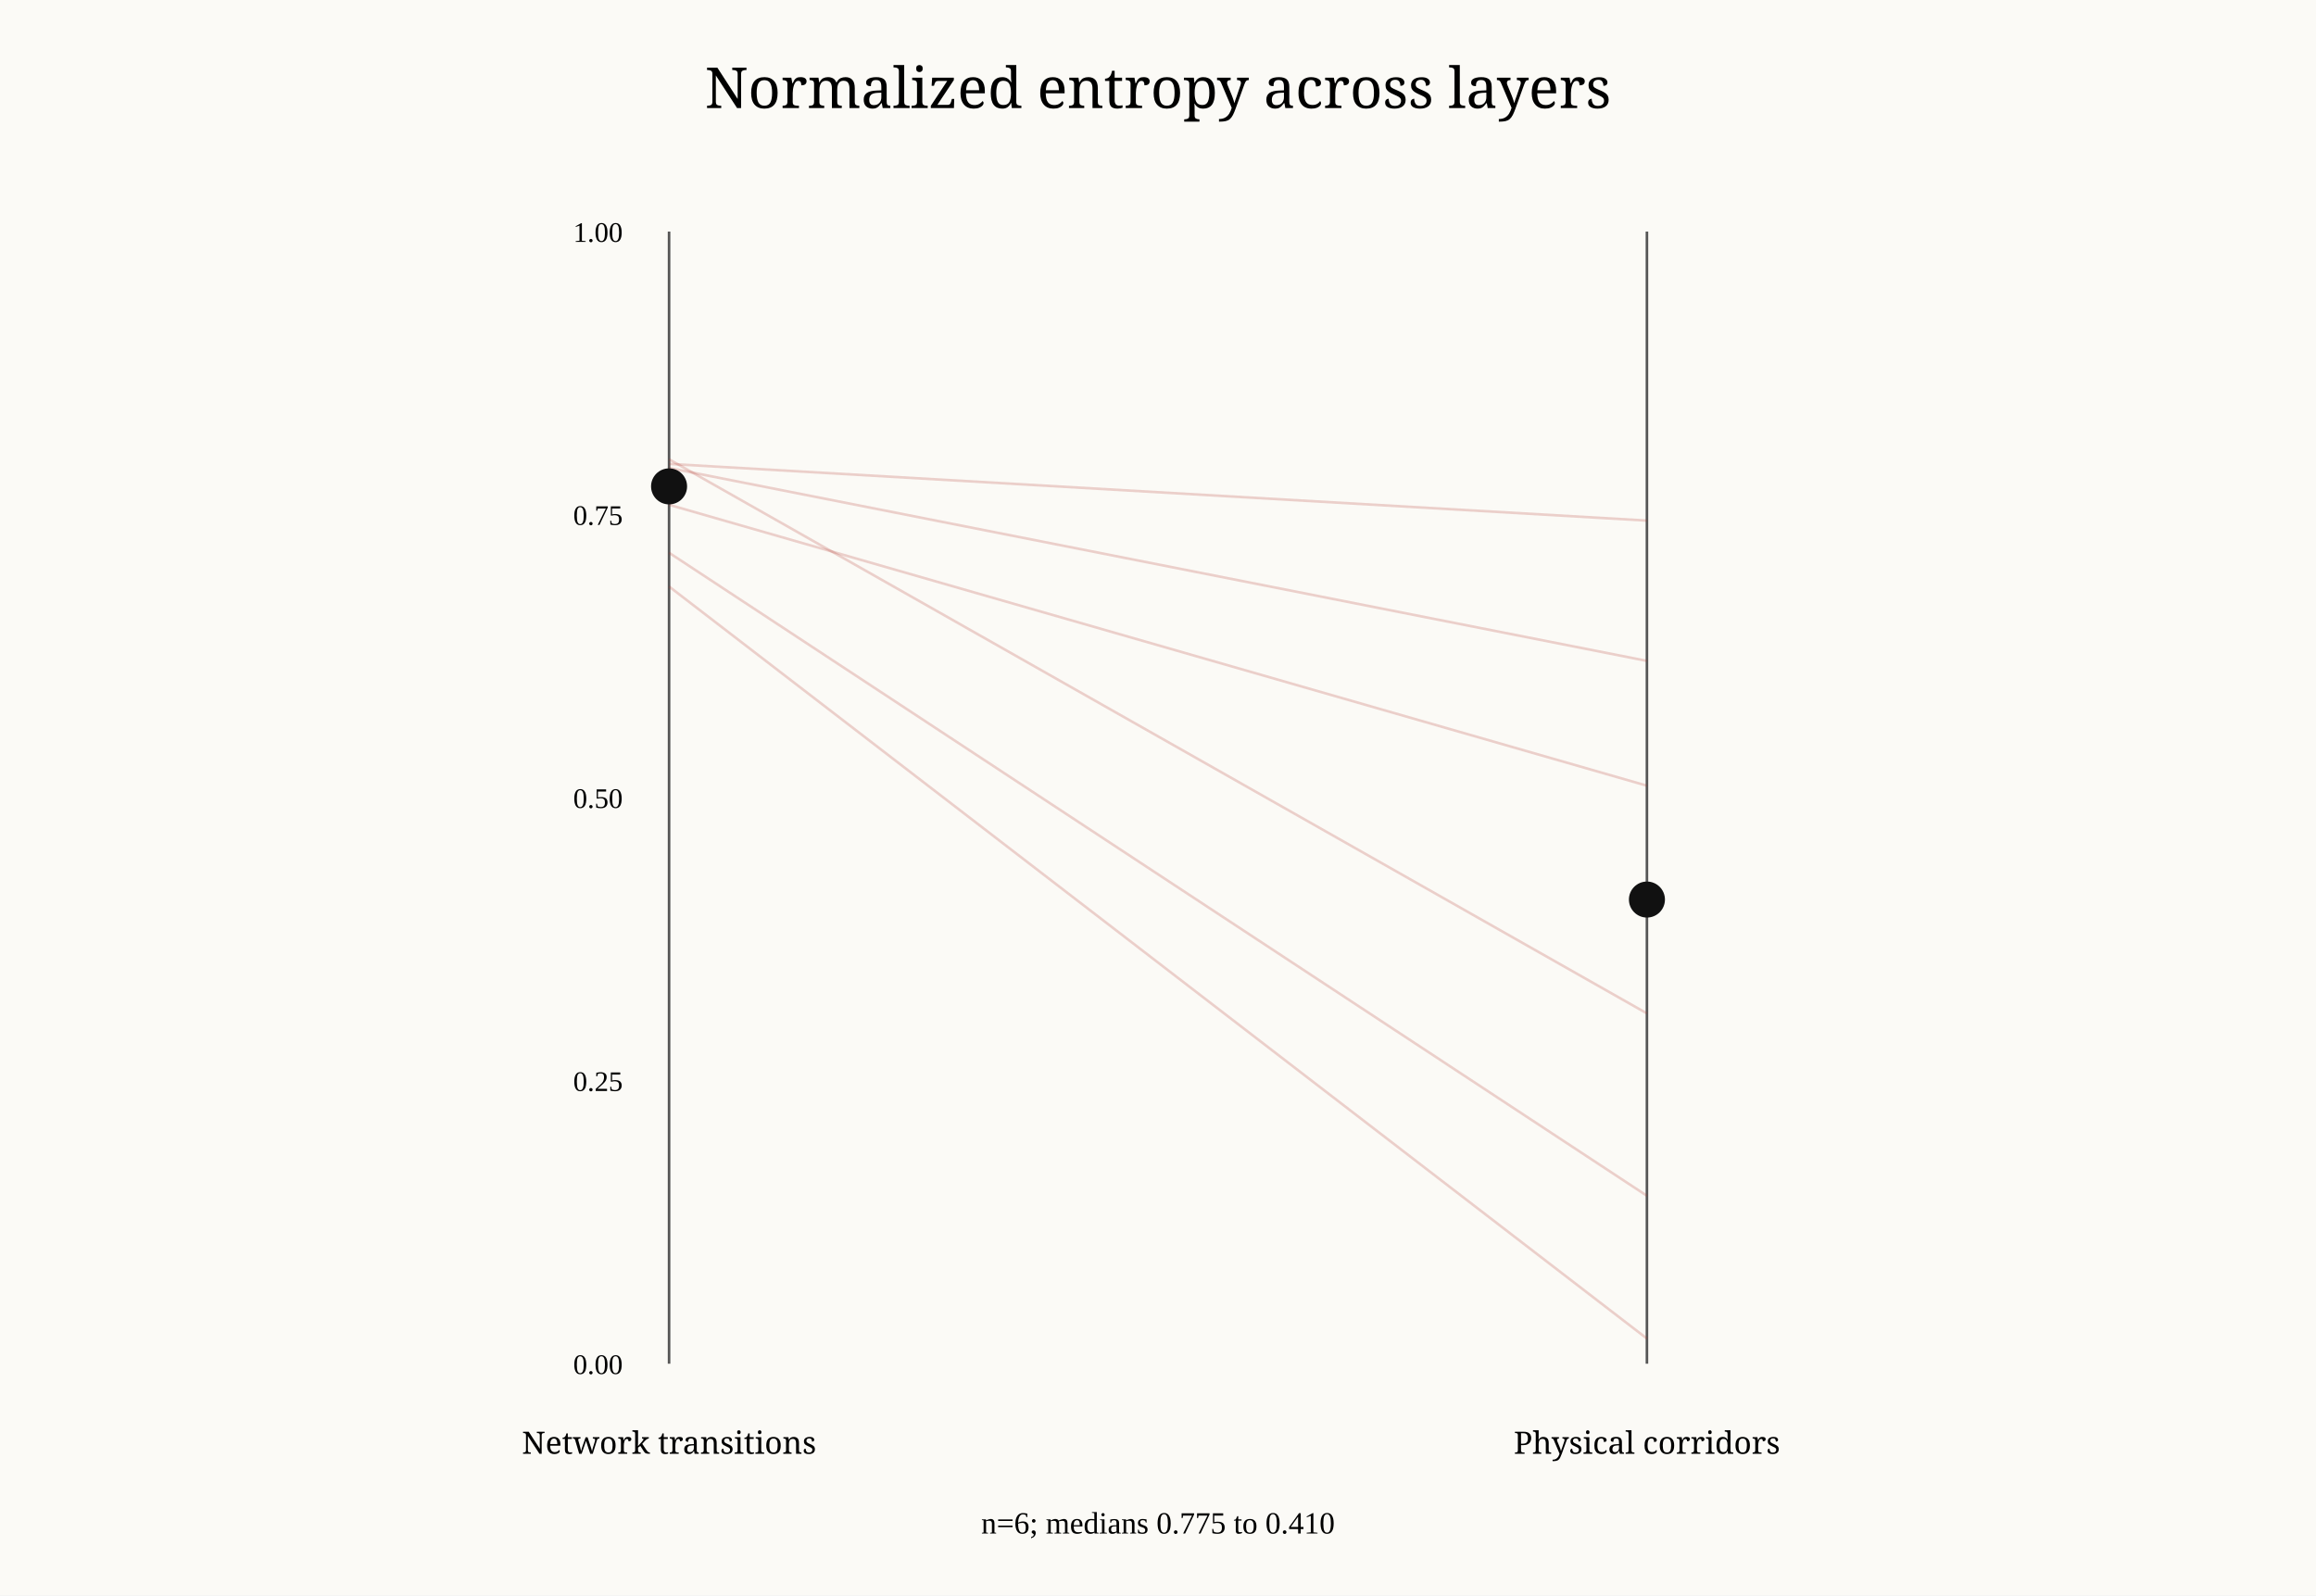
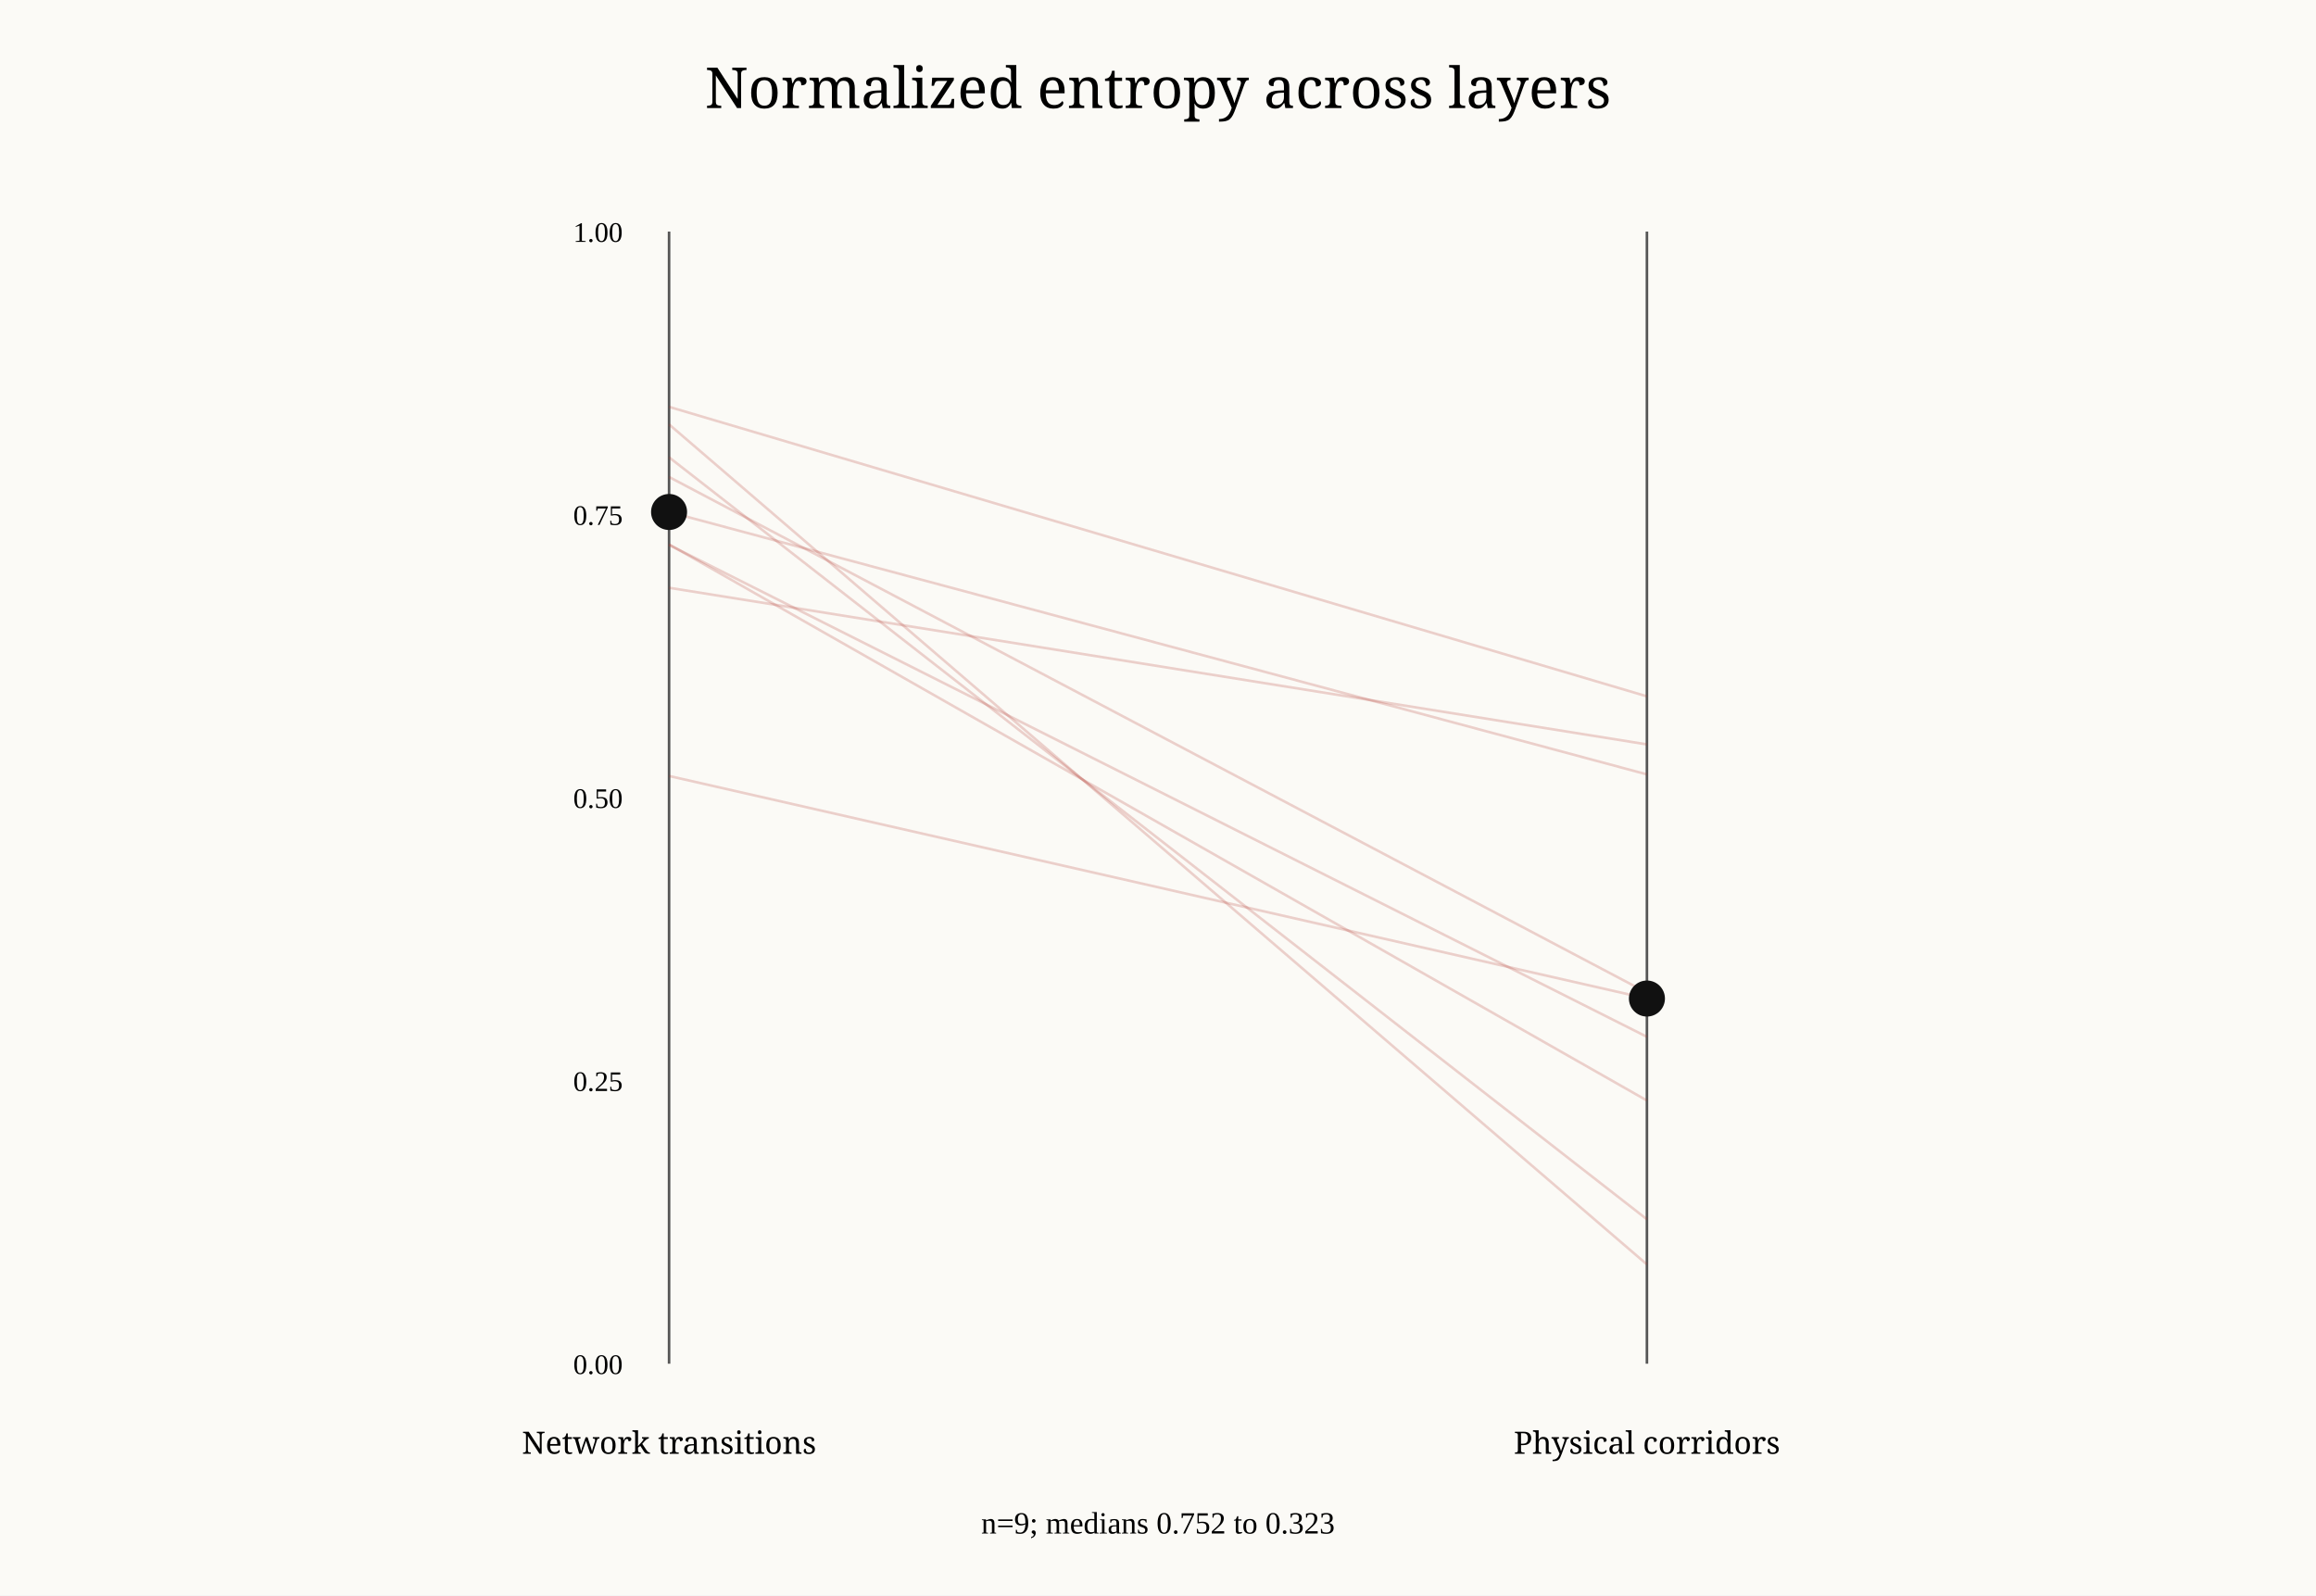
<svg xmlns="http://www.w3.org/2000/svg" width="900" height="620" viewBox="0 0 900 620">
  <rect width="100%" height="100%" fill="white" />
  <rect width="100%" height="100%" fill="#fbfaf6" />
  <text x="450" y="42" text-anchor="middle" font-size="22" font-family="Georgia">Normalized entropy across layers</text>
  <line x1="260" y1="90" x2="260" y2="530" stroke="#555" />
  <line x1="640" y1="90" x2="640" y2="530" stroke="#555" />
  <text x="260" y="565" text-anchor="middle" font-family="Georgia">Network transitions</text>
  <text x="640" y="565" text-anchor="middle" font-family="Georgia">Physical corridors</text>
  <text x="242" y="534.0" text-anchor="end" font-size="11">0.00</text>
  <text x="242" y="424.0" text-anchor="end" font-size="11">0.25</text>
  <text x="242" y="314.0" text-anchor="end" font-size="11">0.50</text>
  <text x="242" y="204.0" text-anchor="end" font-size="11">0.75</text>
  <text x="242" y="94.0" text-anchor="end" font-size="11">1.00</text>
-   <line x1="260" y1="214.83" x2="640" y2="464.74" stroke="#b23a2f" stroke-opacity="0.22" />
-   <line x1="260" y1="196.18" x2="640" y2="305.36" stroke="#b23a2f" stroke-opacity="0.22" />
-   <line x1="260" y1="178.51" x2="640" y2="393.86" stroke="#b23a2f" stroke-opacity="0.22" />
-   <line x1="260" y1="180.29" x2="640" y2="202.33" stroke="#b23a2f" stroke-opacity="0.22" />
-   <line x1="260" y1="227.95" x2="640" y2="520.23" stroke="#b23a2f" stroke-opacity="0.22" />
-   <line x1="260" y1="181.88" x2="640" y2="256.86" stroke="#b23a2f" stroke-opacity="0.22" />
-   <circle cx="260" cy="189.03" r="7" fill="#111" />
-   <circle cx="640" cy="349.61" r="7" fill="#111" />
-   <text x="450" y="596" text-anchor="middle" font-size="12">n=6; medians 0.775 to 0.410</text>
+   <line x1="260" y1="211.59" x2="640" y2="427.72" stroke="#b23a2f" stroke-opacity="0.22" />
+   <line x1="260" y1="177.73" x2="640" y2="473.88" stroke="#b23a2f" stroke-opacity="0.22" />
+   <line x1="260" y1="198.98" x2="640" y2="300.97" stroke="#b23a2f" stroke-opacity="0.22" />
+   <line x1="260" y1="301.58" x2="640" y2="388.08" stroke="#b23a2f" stroke-opacity="0.22" />
+   <line x1="260" y1="185.38" x2="640" y2="385.79" stroke="#b23a2f" stroke-opacity="0.22" />
+   <line x1="260" y1="164.94" x2="640" y2="491.42" stroke="#b23a2f" stroke-opacity="0.22" />
+   <line x1="260" y1="158.12" x2="640" y2="270.64" stroke="#b23a2f" stroke-opacity="0.22" />
+   <line x1="260" y1="228.44" x2="640" y2="289.31" stroke="#b23a2f" stroke-opacity="0.22" />
+   <line x1="260" y1="211.77" x2="640" y2="402.96" stroke="#b23a2f" stroke-opacity="0.22" />
+   <circle cx="260" cy="198.98" r="7" fill="#111" />
+   <circle cx="640" cy="388.08" r="7" fill="#111" />
+   <text x="450" y="596" text-anchor="middle" font-size="12">n=9; medians 0.752 to 0.323</text>
</svg>
